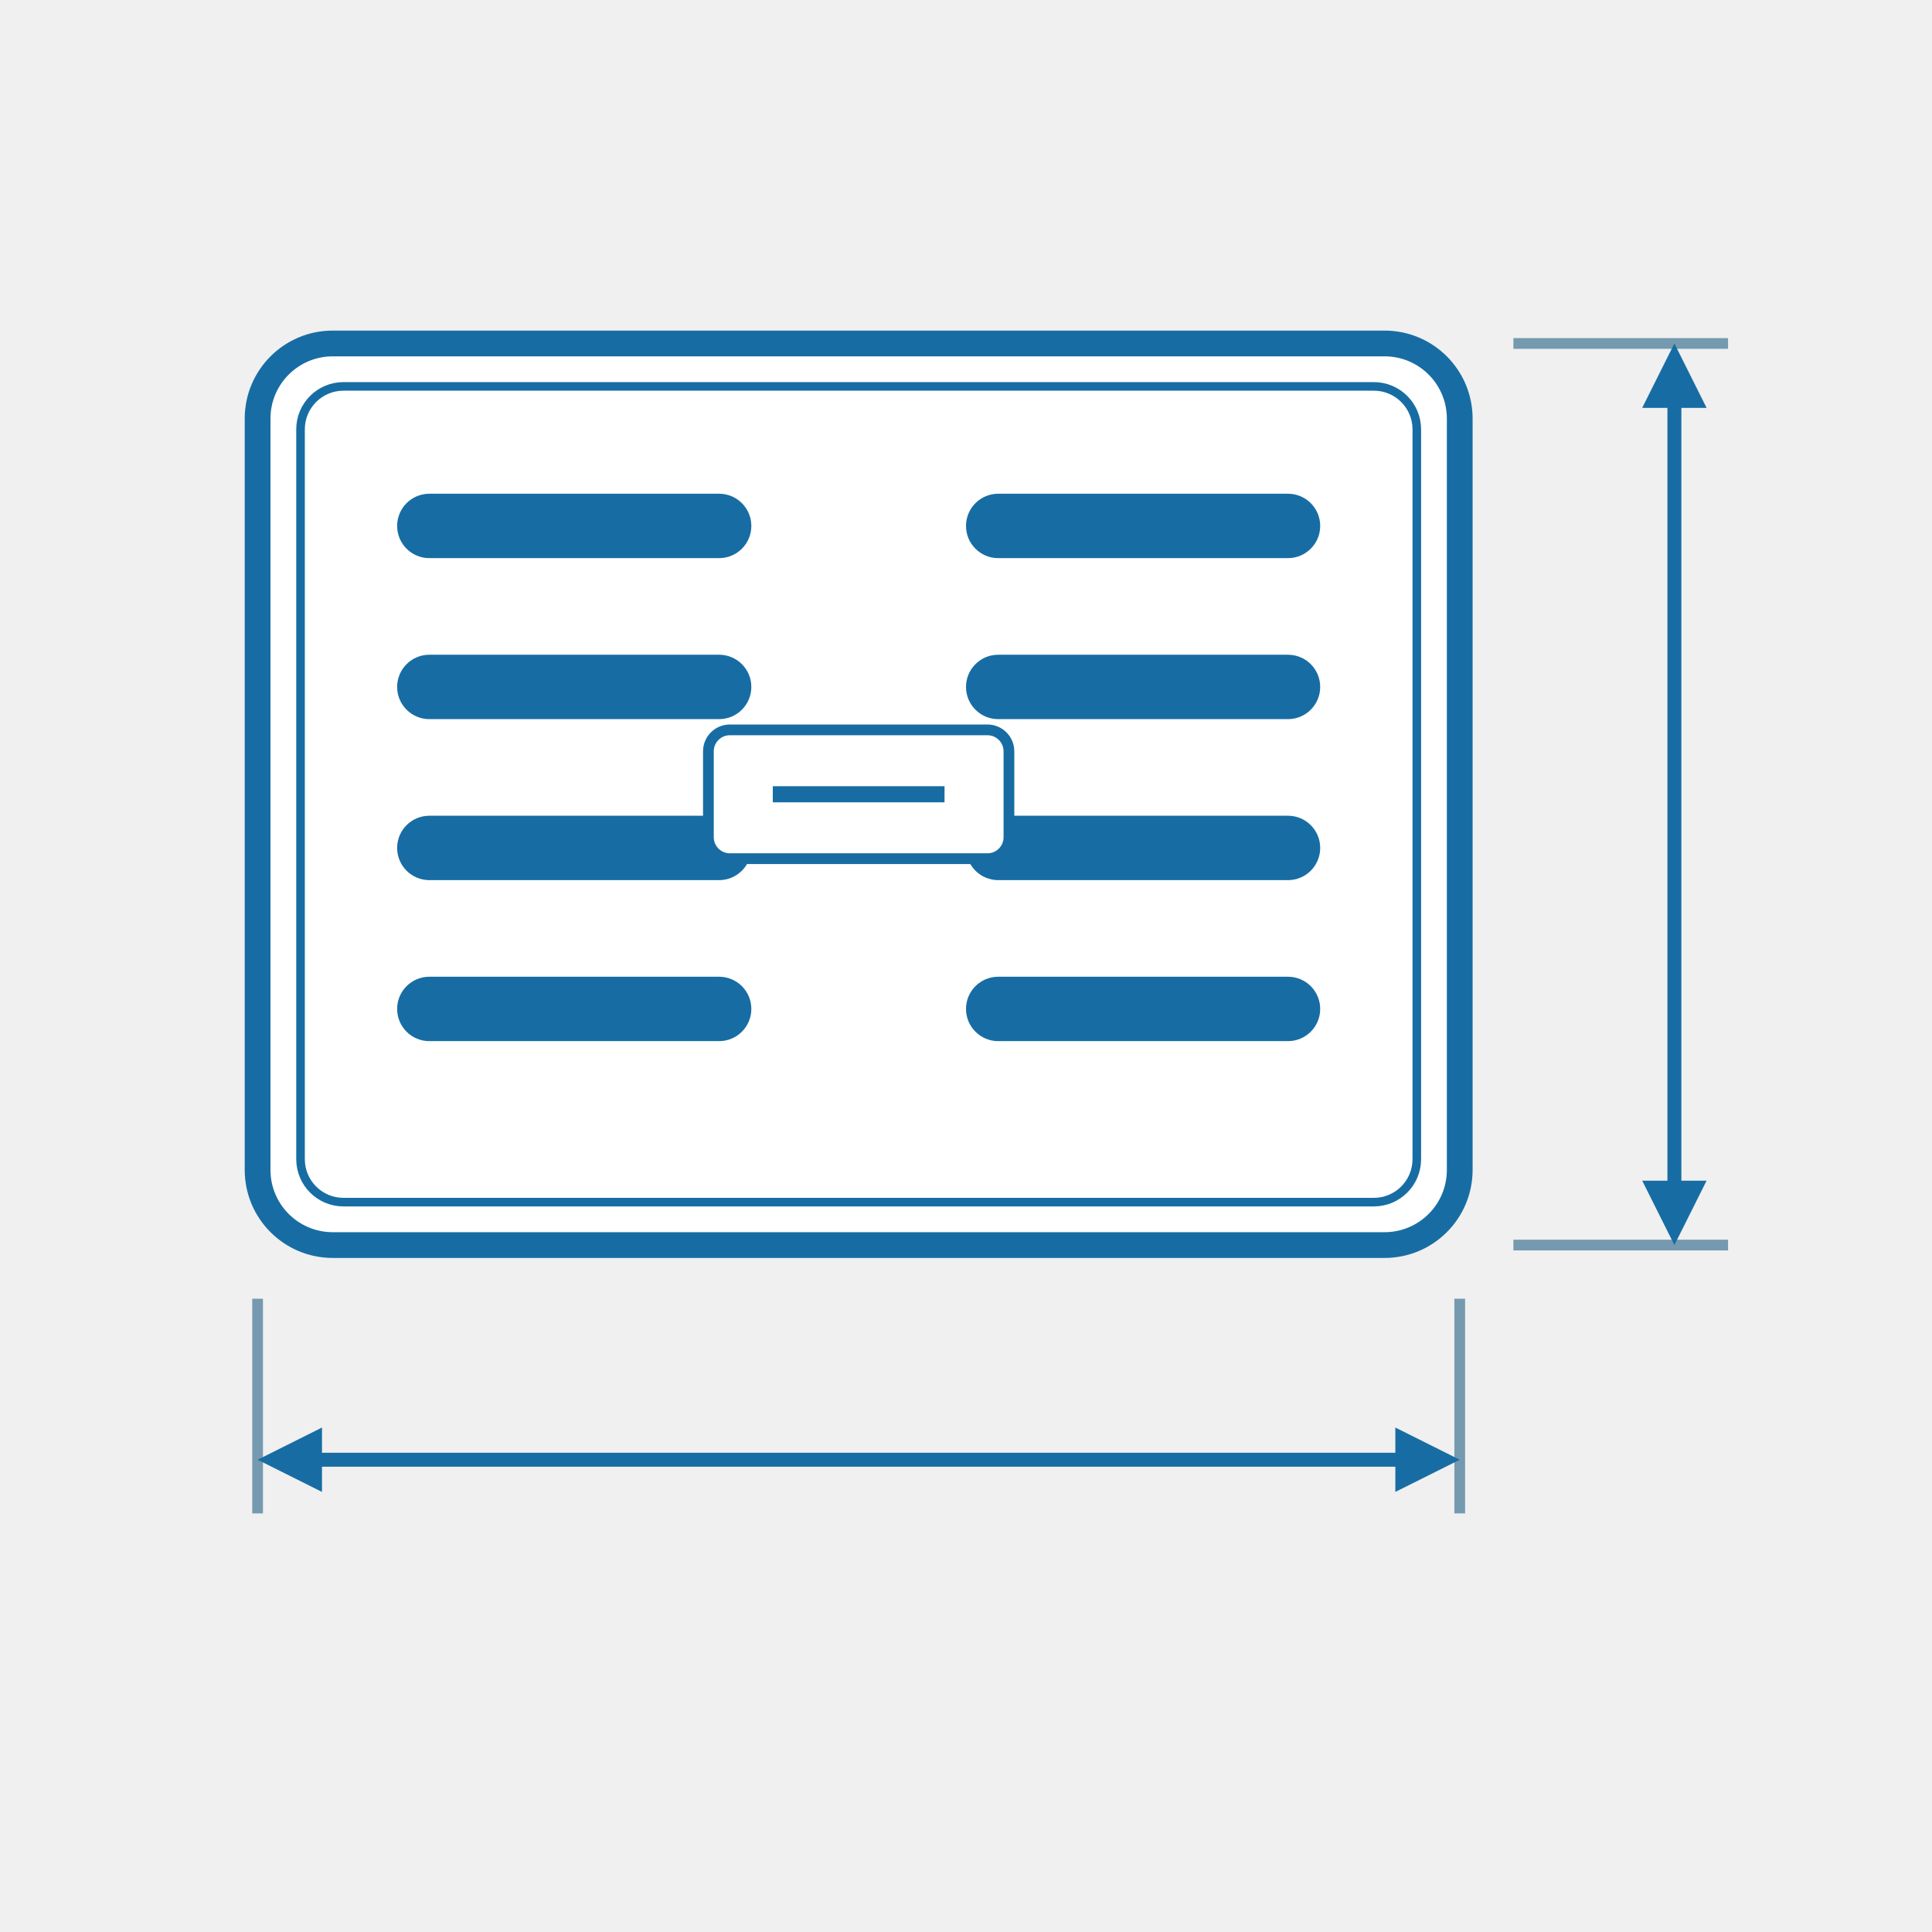
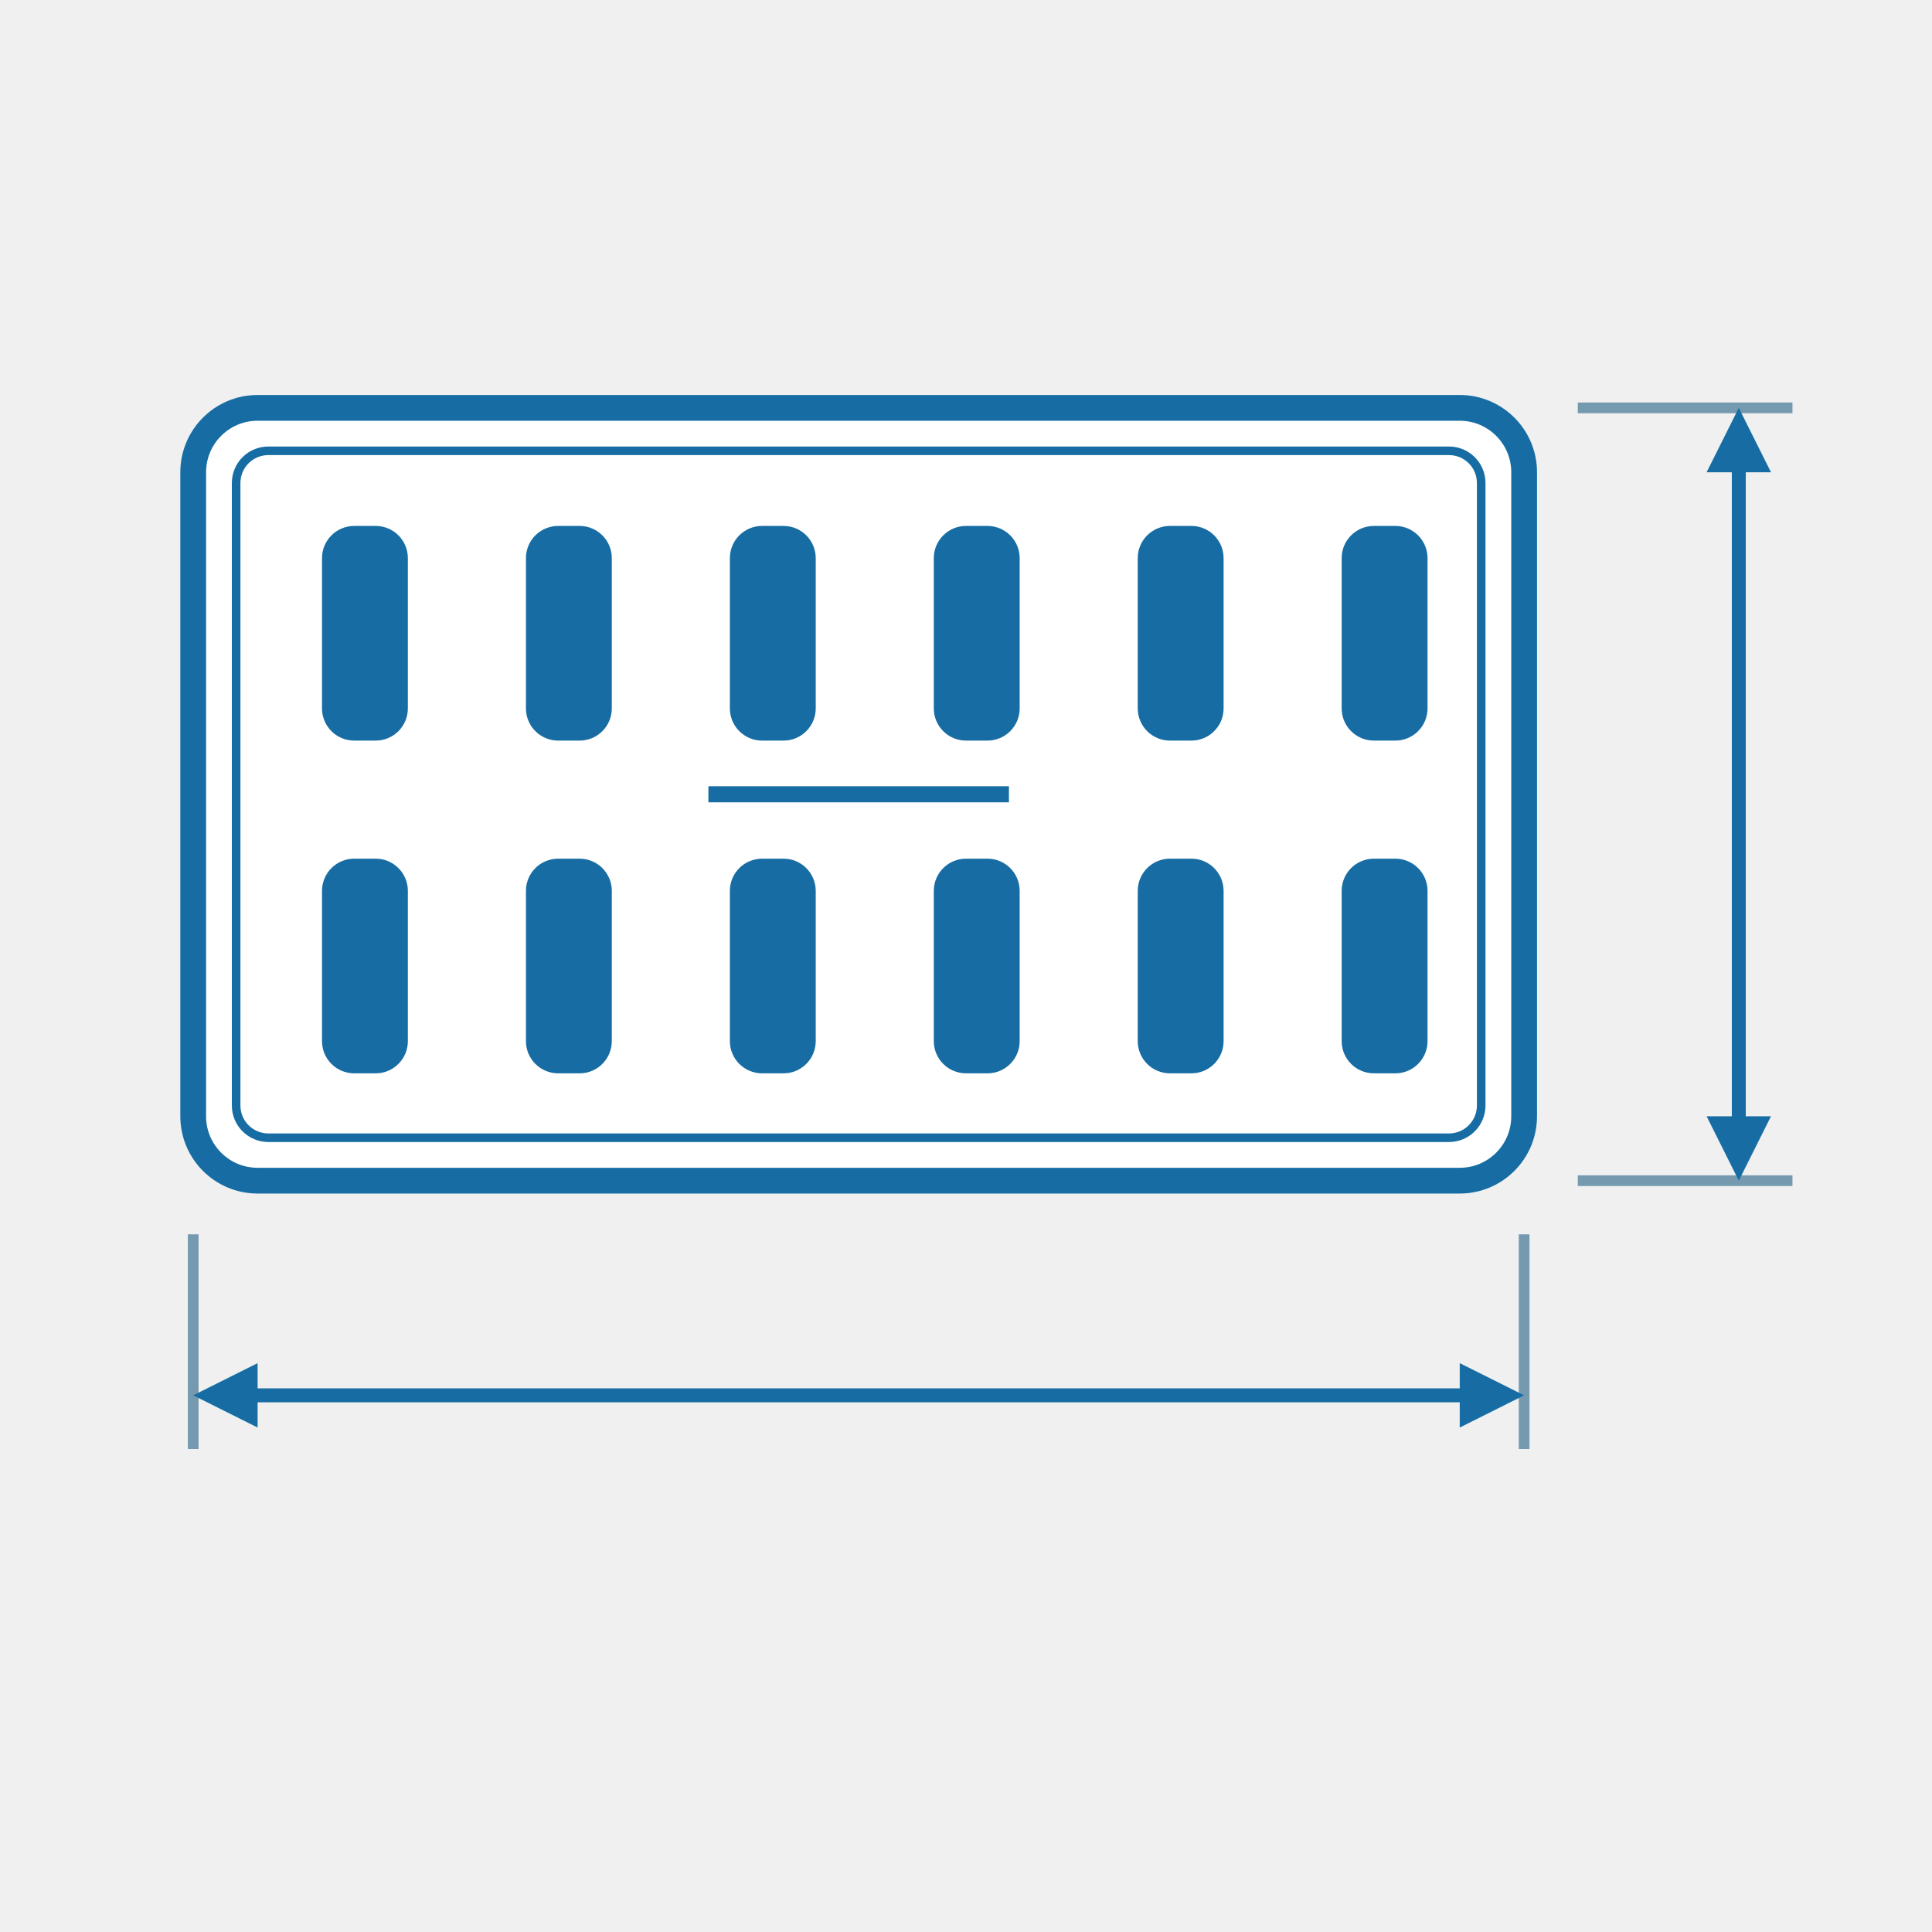
<svg xmlns="http://www.w3.org/2000/svg" viewBox="0 0 180 180">
-   <defs>
-     <pattern id="weave" width="20" height="20" patternUnits="userSpaceOnUse">
-       <path d="M2 2v6m3-6v6m3-6v6M12 2h6m-6 3h6m-6 3h6M2 12h6m-6 3h6m-6 3h6M12 12v6m3-6v6m3-6v6" fill="none" stroke="#176da3" stroke-width="1.1" />
-     </pattern>
-   </defs>
-   <rect x="24" y="32" width="112" height="84" rx="7" fill="#fff" stroke="#176da3" stroke-width="2.4" />
-   <rect x="28" y="36" width="104" height="76" rx="4" fill="none" stroke="#176da3" stroke-width=".8" />
-   <rect x="37" y="46" width="33" height="6" rx="3" fill="#176da3" />
-   <rect x="37" y="61" width="33" height="6" rx="3" fill="#176da3" />
-   <rect x="37" y="76" width="33" height="6" rx="3" fill="#176da3" />
-   <rect x="37" y="91" width="33" height="6" rx="3" fill="#176da3" />
-   <rect x="90" y="46" width="33" height="6" rx="3" fill="#176da3" />
-   <rect x="90" y="61" width="33" height="6" rx="3" fill="#176da3" />
-   <rect x="90" y="76" width="33" height="6" rx="3" fill="#176da3" />
-   <rect x="90" y="91" width="33" height="6" rx="3" fill="#176da3" />
-   <rect x="66.0" y="68.0" width="28" height="12" rx="2" fill="white" stroke="#176da3" stroke-width="1" />
-   <path d="M72.0 74.0h16" stroke="#176da3" stroke-width="1.5" />
+   <rect x="18" y="38" width="124" height="72" rx="6" fill="#fff" stroke="#176da3" stroke-width="2.4" />
+   <rect x="22" y="42" width="116" height="64" rx="3" fill="none" stroke="#176da3" stroke-width=".8" />
+   <g fill="#176da3">
+     <rect x="30" y="49" width="8" height="20" rx="3" />
+     <rect x="49" y="49" width="8" height="20" rx="3" />
+     <rect x="68" y="49" width="8" height="20" rx="3" />
+     <rect x="87" y="49" width="8" height="20" rx="3" />
+     <rect x="106" y="49" width="8" height="20" rx="3" />
+     <rect x="125" y="49" width="8" height="20" rx="3" />
+     <rect x="30" y="80" width="8" height="20" rx="3" />
+     <rect x="49" y="80" width="8" height="20" rx="3" />
+     <rect x="68" y="80" width="8" height="20" rx="3" />
+     <rect x="87" y="80" width="8" height="20" rx="3" />
+     <rect x="106" y="80" width="8" height="20" rx="3" />
+     <rect x="125" y="80" width="8" height="20" rx="3" />
+   </g>
+   <path d="M66 74h28" stroke="#176da3" stroke-width="1.5" />
  <g fill="none" stroke="#759ab0" stroke-width="1">
-     <path d="M24 121V141M136 121V141M141 32H161M141 116H161" />
+     <path d="M18 115V135M142 115V135M147 38H167M147 110H167" />
  </g>
  <g fill="none" stroke="#176da3" stroke-width="1.3">
-     <path d="M29 136H131M156 37V111" />
+     <path d="M23 130H137M162 43V105" />
  </g>
  <g fill="#176da3">
-     <path d="M24 136l6-3v6zM136 136l-6-3v6zM156 32l-3 6h6zM156 116l-3-6h6z" />
+     <path d="M18 130l6-3v6zM142 130l-6-3v6zM162 38l-3 6h6zM162 110l-3-6h6z" />
  </g>
</svg>
